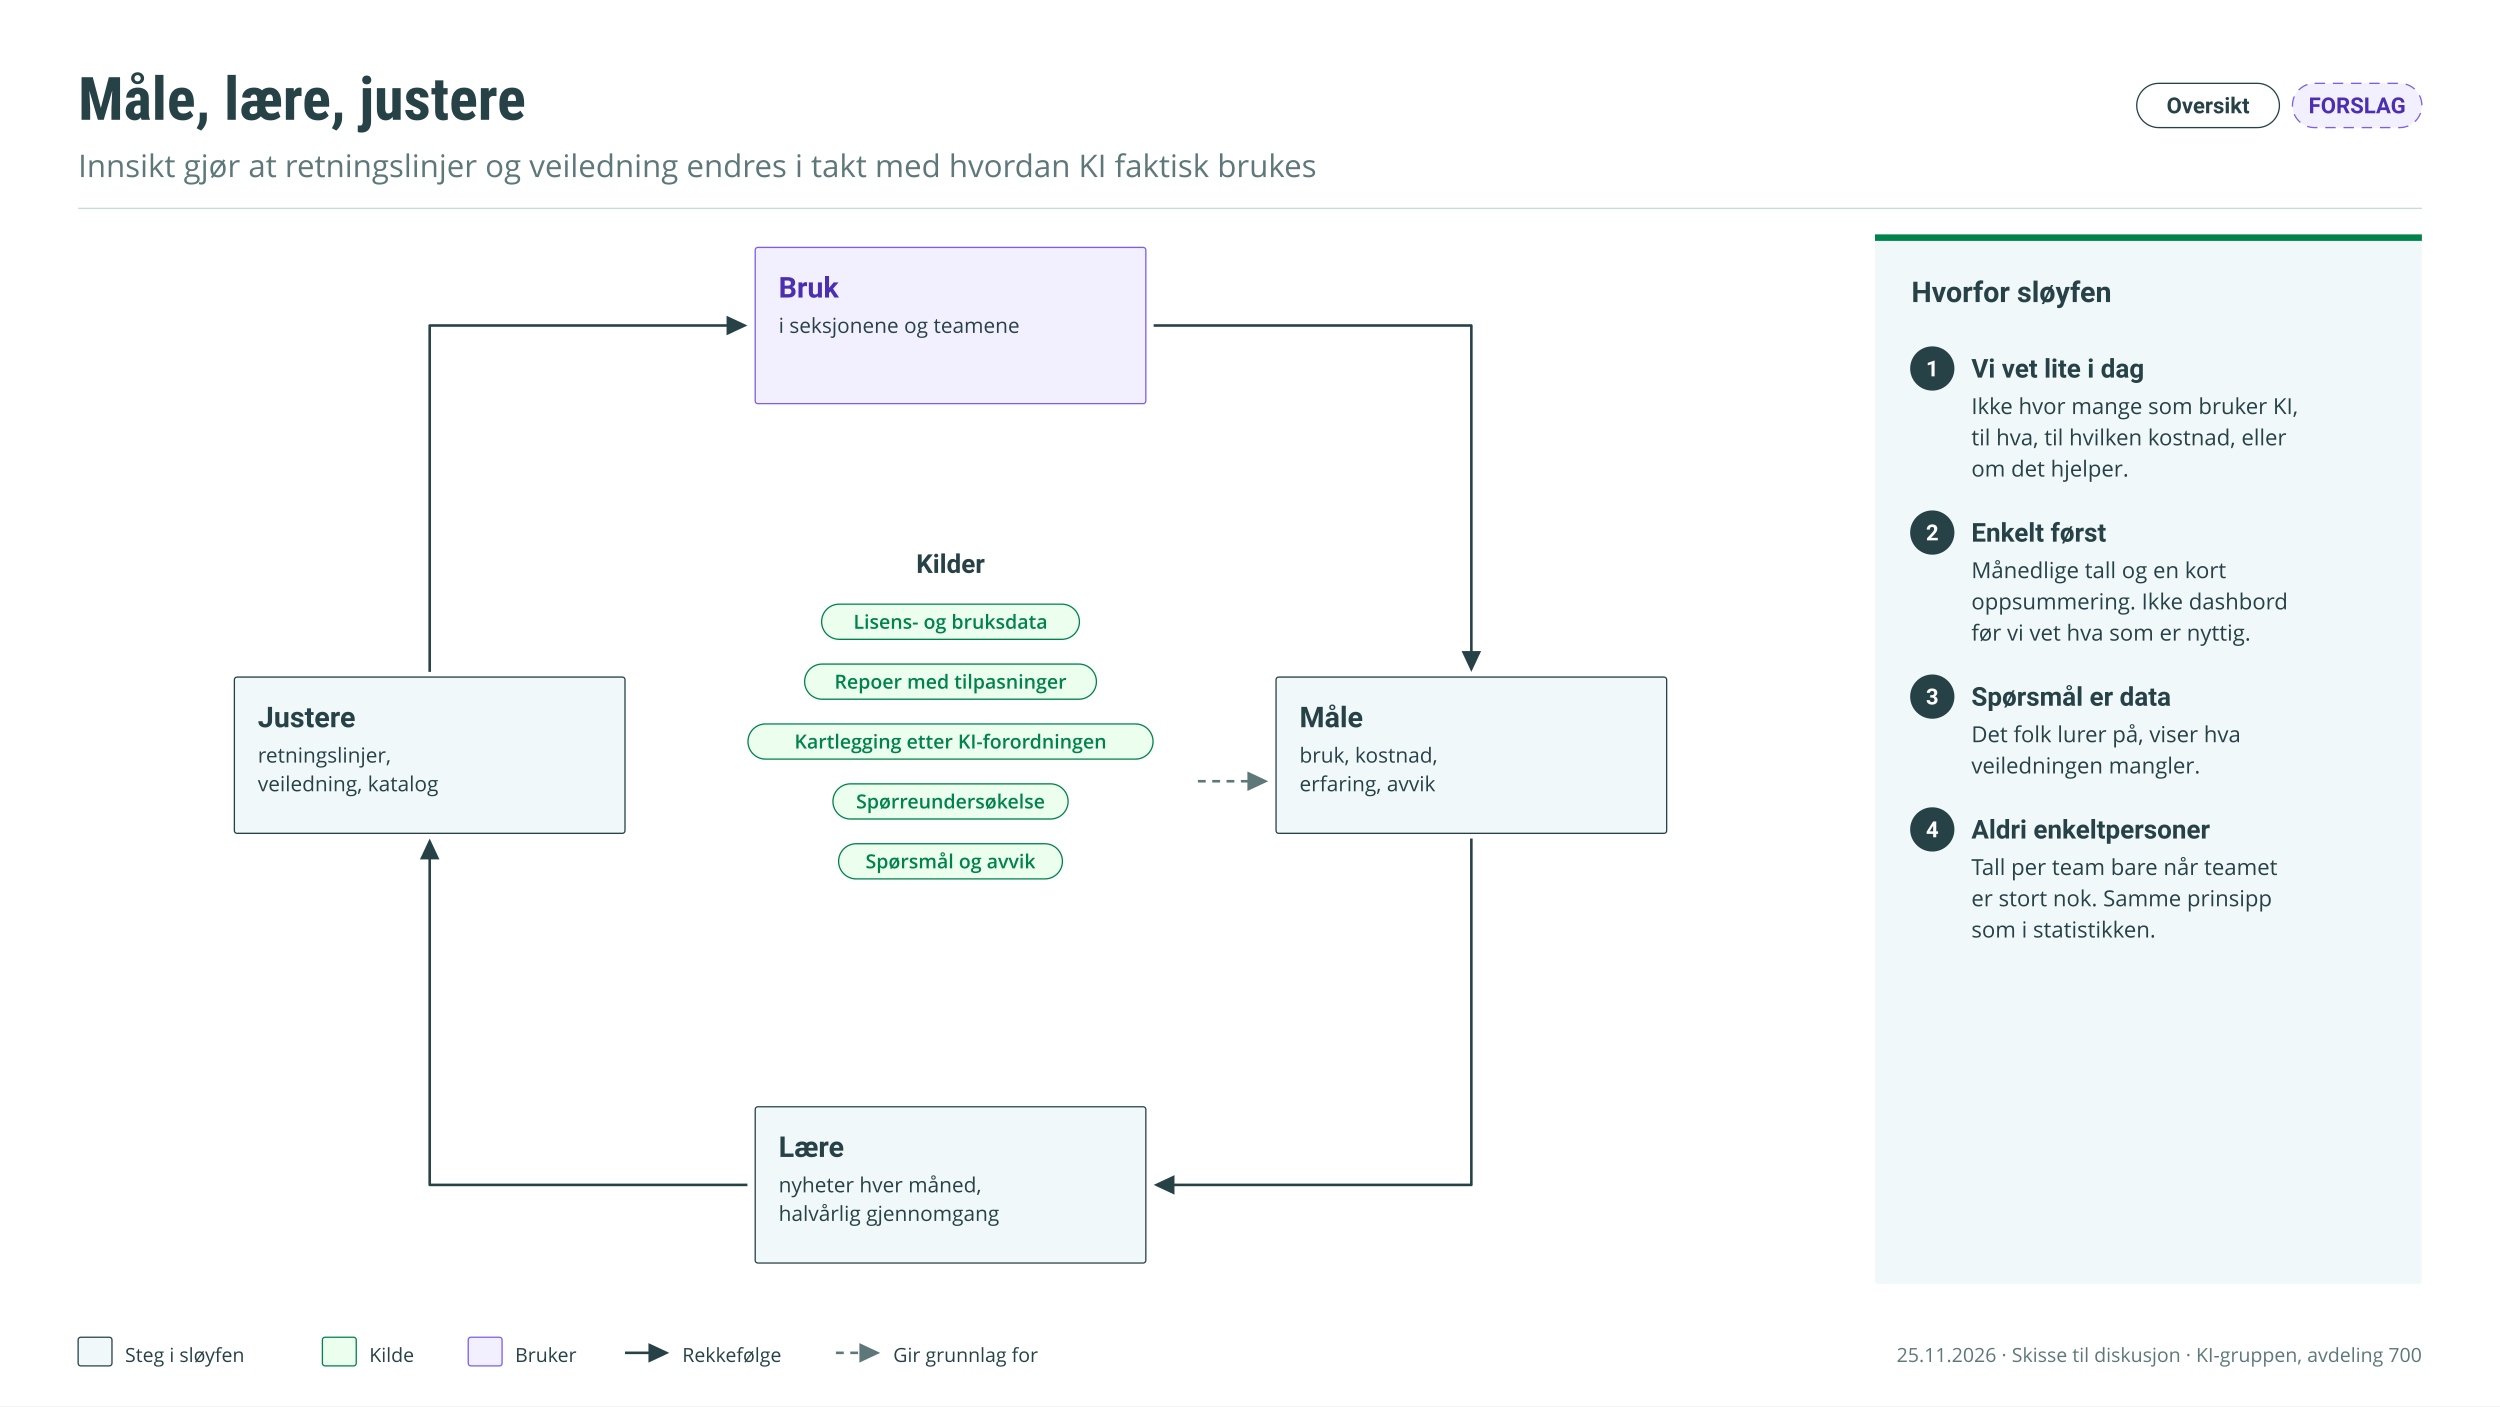
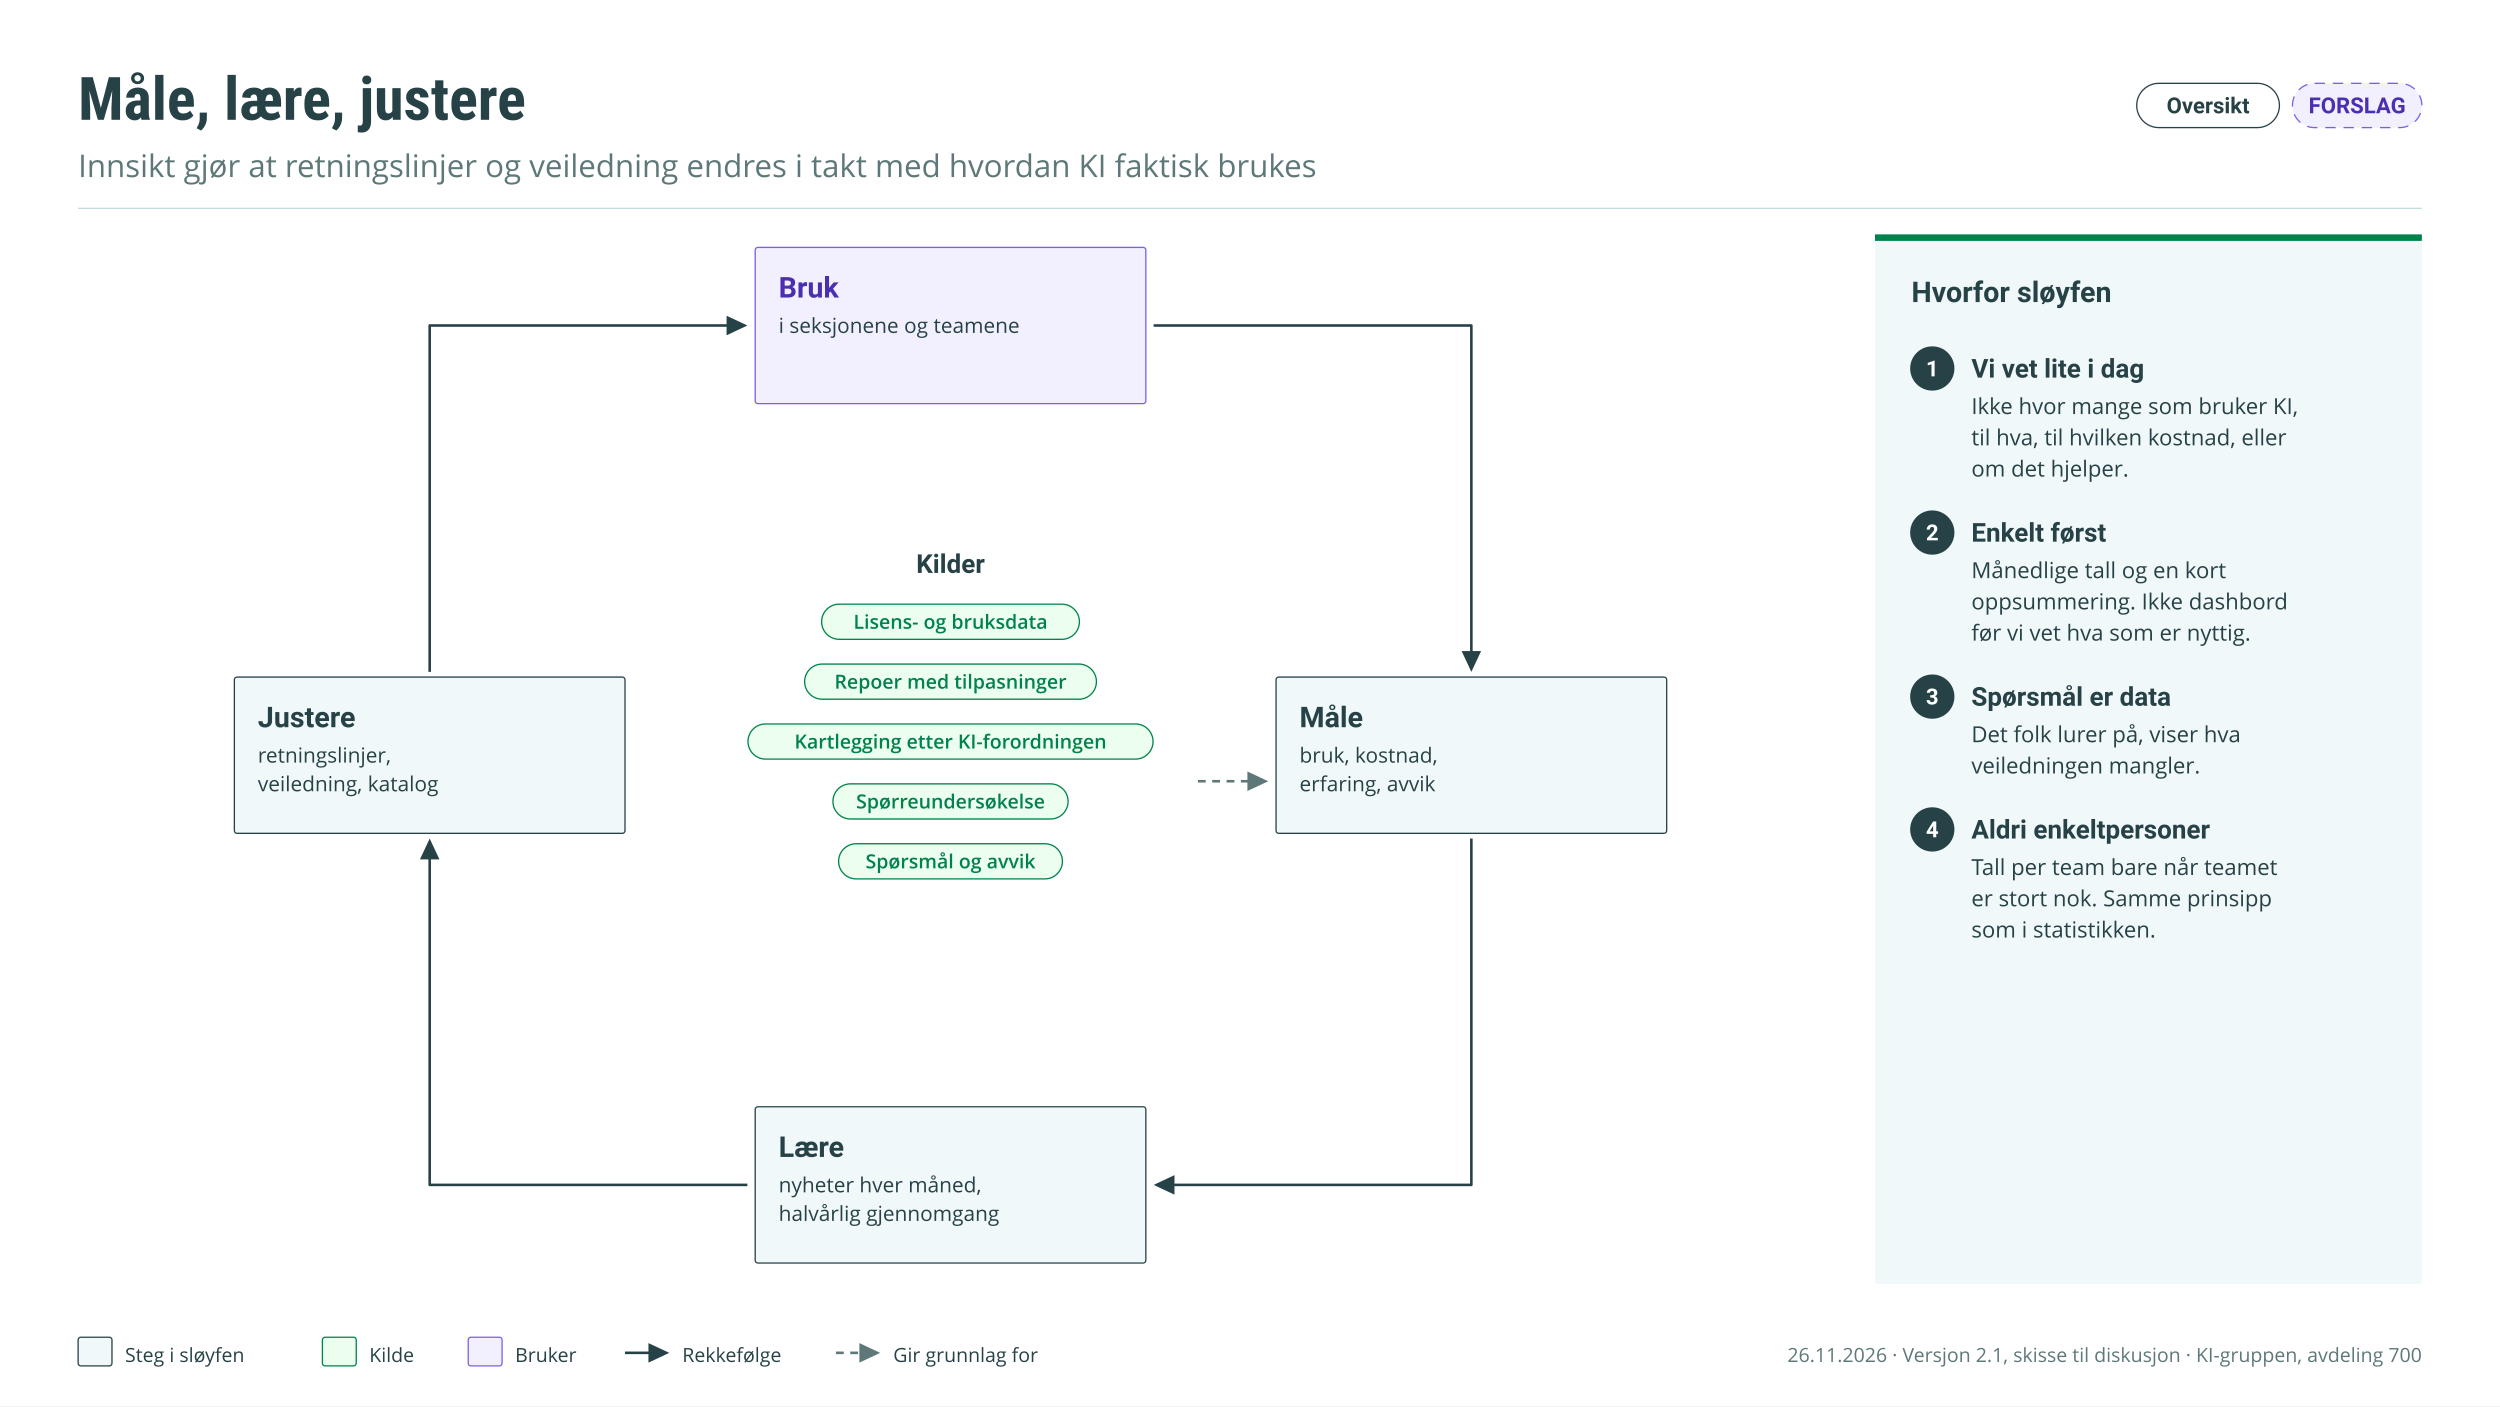
<svg xmlns="http://www.w3.org/2000/svg" width="1920" height="1080" viewBox="0 0 1920 1080">
  <rect x="0" y="0" width="1920" height="1080" fill="#ffffff" />
  <text x="60" y="92" font-family="Roboto Condensed, Arial Narrow, Arial, sans-serif" font-size="46" font-weight="700" fill="#274247" text-anchor="start">Måle, lære, justere</text>
  <text x="60" y="136" font-family="Open Sans, Segoe UI, Arial, sans-serif" font-size="24" font-weight="400" fill="#5e787a" text-anchor="start">Innsikt gjør at retningslinjer og veiledning endres i takt med hvordan KI faktisk brukes</text>
  <rect x="1760.6" y="64" width="99.4" height="34" rx="17" fill="#f2f0ff" stroke="#7e5ee8" stroke-width="1" stroke-dasharray="8 6" />
  <text x="1810.3" y="87" font-family="Roboto, Arial, sans-serif" font-size="17" font-weight="700" fill="#4b2fb0" text-anchor="middle">FORSLAG</text>
  <rect x="1641.0" y="64" width="109.6" height="34" rx="17" fill="#ffffff" stroke="#274247" stroke-width="1" />
  <text x="1695.8" y="87" font-family="Roboto, Arial, sans-serif" font-size="17" font-weight="700" fill="#274247" text-anchor="middle">Oversikt</text>
  <line x1="60" y1="160" x2="1860" y2="160" stroke="#c3dcdc" stroke-width="1" />
  <rect x="1440" y="180" width="420" height="806" rx="2" fill="#f0f8f9" stroke="none" stroke-width="0" />
  <rect x="1440" y="180" width="420" height="5" rx="0" fill="#00824d" stroke="none" stroke-width="0" />
  <text x="1468" y="232" font-family="Roboto, Arial, sans-serif" font-size="22" font-weight="700" fill="#274247" text-anchor="start">Hvorfor sløyfen</text>
  <circle cx="1484" cy="283" r="17" fill="#274247" />
  <text x="1484" y="289" font-family="Roboto, Arial, sans-serif" font-size="17" font-weight="700" fill="#ffffff" text-anchor="middle">1</text>
  <text x="1514" y="290" font-family="Roboto, Arial, sans-serif" font-size="20" font-weight="700" fill="#274247" text-anchor="start">Vi vet lite i dag</text>
  <text x="1514" y="318" font-family="Open Sans, Segoe UI, Arial, sans-serif" font-size="17" font-weight="400" fill="#274247" text-anchor="start">Ikke hvor mange som bruker KI,</text>
  <text x="1514" y="342" font-family="Open Sans, Segoe UI, Arial, sans-serif" font-size="17" font-weight="400" fill="#274247" text-anchor="start">til hva, til hvilken kostnad, eller</text>
  <text x="1514" y="366" font-family="Open Sans, Segoe UI, Arial, sans-serif" font-size="17" font-weight="400" fill="#274247" text-anchor="start">om det hjelper.</text>
  <circle cx="1484" cy="409" r="17" fill="#274247" />
  <text x="1484" y="415" font-family="Roboto, Arial, sans-serif" font-size="17" font-weight="700" fill="#ffffff" text-anchor="middle">2</text>
  <text x="1514" y="416" font-family="Roboto, Arial, sans-serif" font-size="20" font-weight="700" fill="#274247" text-anchor="start">Enkelt først</text>
  <text x="1514" y="444" font-family="Open Sans, Segoe UI, Arial, sans-serif" font-size="17" font-weight="400" fill="#274247" text-anchor="start">Månedlige tall og en kort</text>
  <text x="1514" y="468" font-family="Open Sans, Segoe UI, Arial, sans-serif" font-size="17" font-weight="400" fill="#274247" text-anchor="start">oppsummering. Ikke dashbord</text>
  <text x="1514" y="492" font-family="Open Sans, Segoe UI, Arial, sans-serif" font-size="17" font-weight="400" fill="#274247" text-anchor="start">før vi vet hva som er nyttig.</text>
  <circle cx="1484" cy="535" r="17" fill="#274247" />
  <text x="1484" y="541" font-family="Roboto, Arial, sans-serif" font-size="17" font-weight="700" fill="#ffffff" text-anchor="middle">3</text>
  <text x="1514" y="542" font-family="Roboto, Arial, sans-serif" font-size="20" font-weight="700" fill="#274247" text-anchor="start">Spørsmål er data</text>
  <text x="1514" y="570" font-family="Open Sans, Segoe UI, Arial, sans-serif" font-size="17" font-weight="400" fill="#274247" text-anchor="start">Det folk lurer på, viser hva</text>
  <text x="1514" y="594" font-family="Open Sans, Segoe UI, Arial, sans-serif" font-size="17" font-weight="400" fill="#274247" text-anchor="start">veiledningen mangler.</text>
  <circle cx="1484" cy="637" r="17" fill="#274247" />
  <text x="1484" y="643" font-family="Roboto, Arial, sans-serif" font-size="17" font-weight="700" fill="#ffffff" text-anchor="middle">4</text>
  <text x="1514" y="644" font-family="Roboto, Arial, sans-serif" font-size="20" font-weight="700" fill="#274247" text-anchor="start">Aldri enkeltpersoner</text>
  <text x="1514" y="672" font-family="Open Sans, Segoe UI, Arial, sans-serif" font-size="17" font-weight="400" fill="#274247" text-anchor="start">Tall per team bare når teamet</text>
  <text x="1514" y="696" font-family="Open Sans, Segoe UI, Arial, sans-serif" font-size="17" font-weight="400" fill="#274247" text-anchor="start">er stort nok. Samme prinsipp</text>
  <text x="1514" y="720" font-family="Open Sans, Segoe UI, Arial, sans-serif" font-size="17" font-weight="400" fill="#274247" text-anchor="start">som i statistikken.</text>
  <rect x="60" y="1027" width="26" height="22" rx="2" fill="#f0f8f9" stroke="#274247" stroke-width="1" />
  <text x="96" y="1046" font-family="Open Sans, Segoe UI, Arial, sans-serif" font-size="15" font-weight="400" fill="#274247" text-anchor="start">Steg i sløyfen</text>
  <rect x="247.6" y="1027" width="26" height="22" rx="2" fill="#ecfeed" stroke="#00824d" stroke-width="1" />
  <text x="283.6" y="1046" font-family="Open Sans, Segoe UI, Arial, sans-serif" font-size="15" font-weight="400" fill="#274247" text-anchor="start">Kilde</text>
  <rect x="359.6" y="1027" width="26" height="22" rx="2" fill="#f2f0ff" stroke="#7e5ee8" stroke-width="1" />
  <text x="395.6" y="1046" font-family="Open Sans, Segoe UI, Arial, sans-serif" font-size="15" font-weight="400" fill="#274247" text-anchor="start">Bruker</text>
  <polyline points="480.0,1039.0 502.0,1039.0" fill="none" stroke="#274247" stroke-width="2" stroke-linejoin="round" />
  <polygon points="514.0,1039.0 498.0,1046.5 498.0,1031.5" fill="#274247" />
  <text x="524.0" y="1046" font-family="Open Sans, Segoe UI, Arial, sans-serif" font-size="15" font-weight="400" fill="#274247" text-anchor="start">Rekkefølge</text>
  <polyline points="642.0,1039.0 664.0,1039.0" fill="none" stroke="#5e787a" stroke-width="2" stroke-linejoin="round" stroke-dasharray="6 5" />
  <polygon points="676.0,1039.0 660.0,1046.5 660.0,1031.5" fill="#5e787a" />
  <text x="686.0" y="1046" font-family="Open Sans, Segoe UI, Arial, sans-serif" font-size="15" font-weight="400" fill="#274247" text-anchor="start">Gir grunnlag for</text>
-   <text x="1860" y="1046" font-family="Open Sans, Segoe UI, Arial, sans-serif" font-size="15" font-weight="400" fill="#5e787a" text-anchor="end">25.11.2026 · Skisse til diskusjon · KI-gruppen, avdeling 700</text>
+   <text x="1860" y="1046" font-family="Open Sans, Segoe UI, Arial, sans-serif" font-size="15" font-weight="400" fill="#5e787a" text-anchor="end">26.11.2026 · Versjon 2.1, skisse til diskusjon · KI-gruppen, avdeling 700</text>
  <rect x="580.0" y="190.0" width="300" height="120" rx="2" fill="#f2f0ff" stroke="#7e5ee8" stroke-width="1" />
  <text x="598.0" y="228.5" font-family="Roboto, Arial, sans-serif" font-size="22" font-weight="700" fill="#4b2fb0" text-anchor="start">Bruk</text>
  <text x="598.0" y="255.7" font-family="Open Sans, Segoe UI, Arial, sans-serif" font-size="16" font-weight="400" fill="#274247" text-anchor="start">i seksjonene og teamene</text>
  <rect x="980.0" y="520.0" width="300" height="120" rx="2" fill="#f0f8f9" stroke="#274247" stroke-width="1" />
  <text x="998.0" y="558.5" font-family="Roboto, Arial, sans-serif" font-size="22" font-weight="700" fill="#274247" text-anchor="start">Måle</text>
  <text x="998.0" y="585.7" font-family="Open Sans, Segoe UI, Arial, sans-serif" font-size="16" font-weight="400" fill="#274247" text-anchor="start">bruk, kostnad,</text>
  <text x="998.0" y="607.7" font-family="Open Sans, Segoe UI, Arial, sans-serif" font-size="16" font-weight="400" fill="#274247" text-anchor="start">erfaring, avvik</text>
  <rect x="580.0" y="850.0" width="300" height="120" rx="2" fill="#f0f8f9" stroke="#274247" stroke-width="1" />
  <text x="598.0" y="888.5" font-family="Roboto, Arial, sans-serif" font-size="22" font-weight="700" fill="#274247" text-anchor="start">Lære</text>
  <text x="598.0" y="915.7" font-family="Open Sans, Segoe UI, Arial, sans-serif" font-size="16" font-weight="400" fill="#274247" text-anchor="start">nyheter hver måned,</text>
  <text x="598.0" y="937.7" font-family="Open Sans, Segoe UI, Arial, sans-serif" font-size="16" font-weight="400" fill="#274247" text-anchor="start">halvårlig gjennomgang</text>
  <rect x="180.0" y="520.0" width="300" height="120" rx="2" fill="#f0f8f9" stroke="#274247" stroke-width="1" />
  <text x="198.0" y="558.5" font-family="Roboto, Arial, sans-serif" font-size="22" font-weight="700" fill="#274247" text-anchor="start">Justere</text>
  <text x="198.0" y="585.7" font-family="Open Sans, Segoe UI, Arial, sans-serif" font-size="16" font-weight="400" fill="#274247" text-anchor="start">retningslinjer,</text>
  <text x="198.0" y="607.7" font-family="Open Sans, Segoe UI, Arial, sans-serif" font-size="16" font-weight="400" fill="#274247" text-anchor="start">veiledning, katalog</text>
  <polyline points="886.0,250.0 1130.0,250.0 1130.0,504.0" fill="none" stroke="#274247" stroke-width="2" stroke-linejoin="round" />
  <polygon points="1130.0,516.0 1122.5,500.0 1137.5,500.0" fill="#274247" />
  <polyline points="1130.0,644.0 1130.0,910.0 898.0,910.0" fill="none" stroke="#274247" stroke-width="2" stroke-linejoin="round" />
  <polygon points="886.0,910.0 902.0,902.5 902.0,917.5" fill="#274247" />
  <polyline points="574.0,910.0 330.0,910.0 330.0,656.0" fill="none" stroke="#274247" stroke-width="2" stroke-linejoin="round" />
  <polygon points="330.0,644.0 337.5,660.0 322.5,660.0" fill="#274247" />
  <polyline points="330.0,516.0 330.0,250.0 562.0,250.0" fill="none" stroke="#274247" stroke-width="2" stroke-linejoin="round" />
  <polygon points="574.0,250.0 558.0,257.5 558.0,242.5" fill="#274247" />
  <text x="730" y="440" font-family="Roboto, Arial, sans-serif" font-size="20" font-weight="700" fill="#274247" text-anchor="middle">Kilder</text>
  <rect x="631.0" y="464" width="198.0" height="27" rx="13.5" fill="#ecfeed" stroke="#00824d" stroke-width="1" />
  <text x="730.0" y="482.9" font-family="Open Sans, Segoe UI, Arial, sans-serif" font-size="15" font-weight="600" fill="#00824d" text-anchor="middle">Lisens- og bruksdata</text>
  <rect x="617.95" y="510" width="224.1" height="27" rx="13.5" fill="#ecfeed" stroke="#00824d" stroke-width="1" />
  <text x="730.0" y="528.9" font-family="Open Sans, Segoe UI, Arial, sans-serif" font-size="15" font-weight="600" fill="#00824d" text-anchor="middle">Repoer med tilpasninger</text>
  <rect x="574.45" y="556" width="311.1" height="27" rx="13.5" fill="#ecfeed" stroke="#00824d" stroke-width="1" />
  <text x="730.0" y="574.9" font-family="Open Sans, Segoe UI, Arial, sans-serif" font-size="15" font-weight="600" fill="#00824d" text-anchor="middle">Kartlegging etter KI-forordningen</text>
  <rect x="639.7" y="602" width="180.6" height="27" rx="13.5" fill="#ecfeed" stroke="#00824d" stroke-width="1" />
  <text x="730.0" y="620.9" font-family="Open Sans, Segoe UI, Arial, sans-serif" font-size="15" font-weight="600" fill="#00824d" text-anchor="middle">Spørreundersøkelse</text>
  <rect x="644.05" y="648" width="171.9" height="27" rx="13.5" fill="#ecfeed" stroke="#00824d" stroke-width="1" />
  <text x="730.0" y="666.9" font-family="Open Sans, Segoe UI, Arial, sans-serif" font-size="15" font-weight="600" fill="#00824d" text-anchor="middle">Spørsmål og avvik</text>
  <polyline points="920.0,600.0 962.0,600.0" fill="none" stroke="#5e787a" stroke-width="2" stroke-linejoin="round" stroke-dasharray="6 5" />
  <polygon points="974.0,600.0 958.0,607.5 958.0,592.5" fill="#5e787a" />
</svg>
